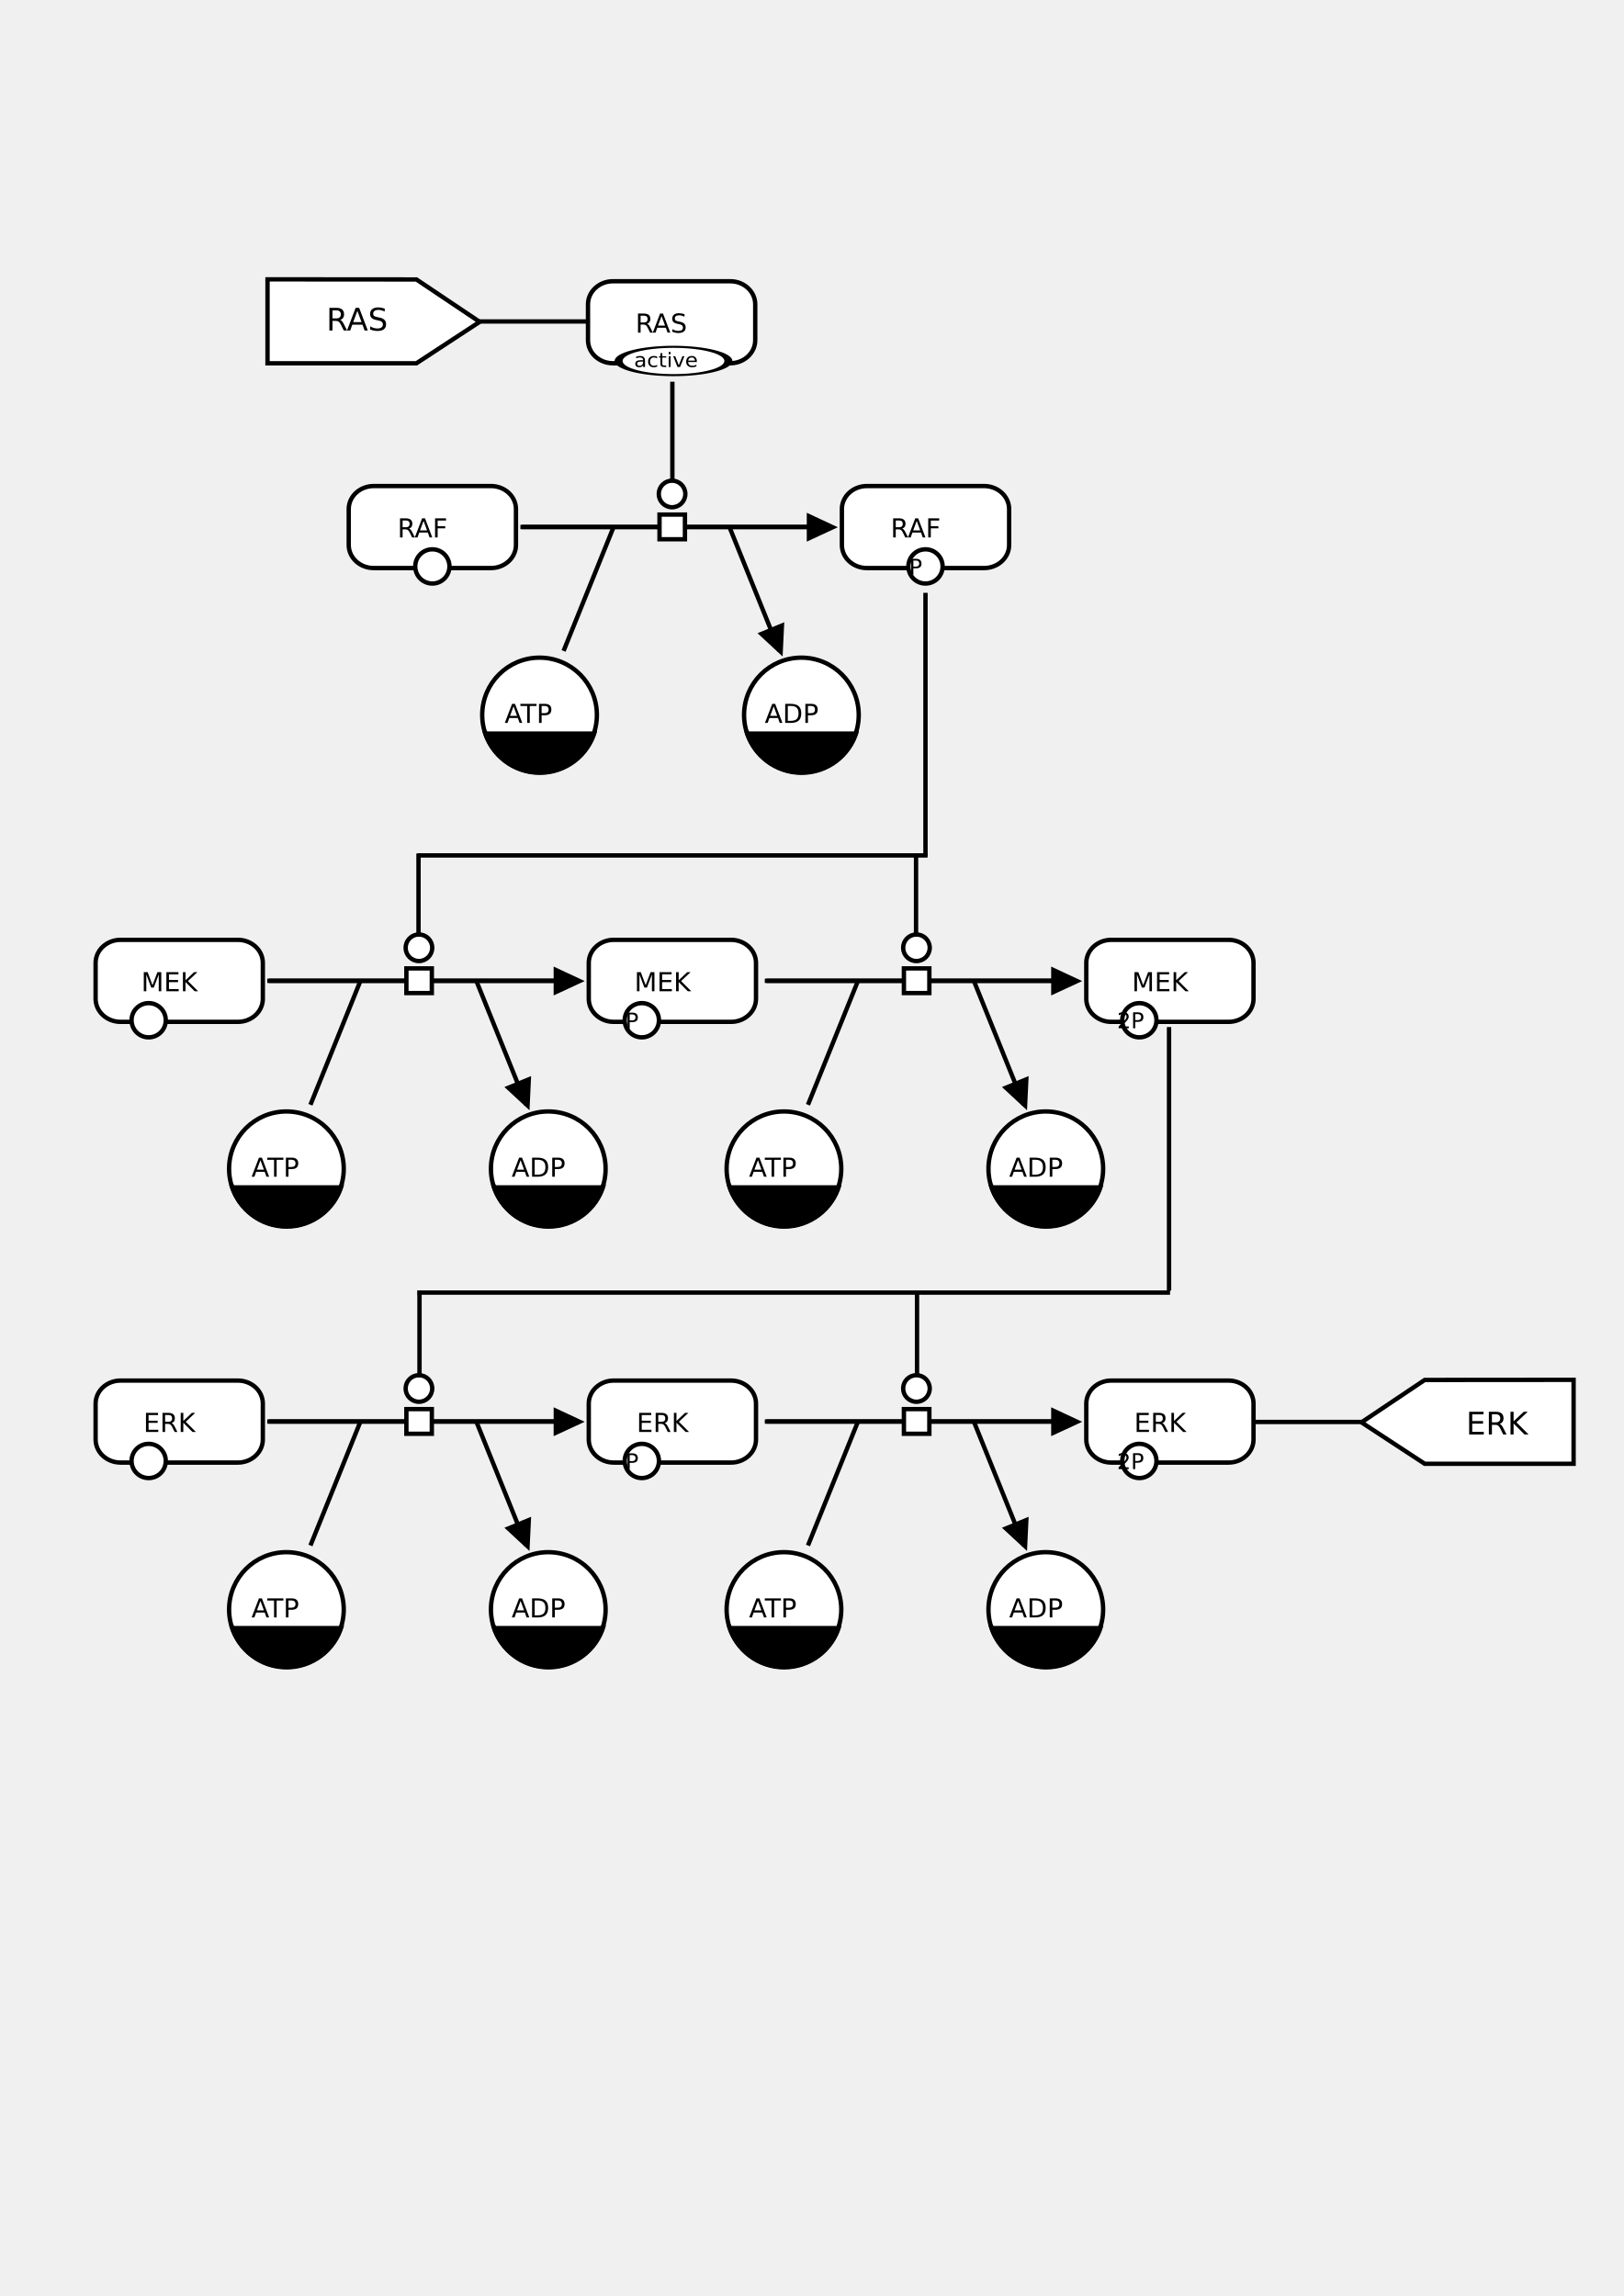
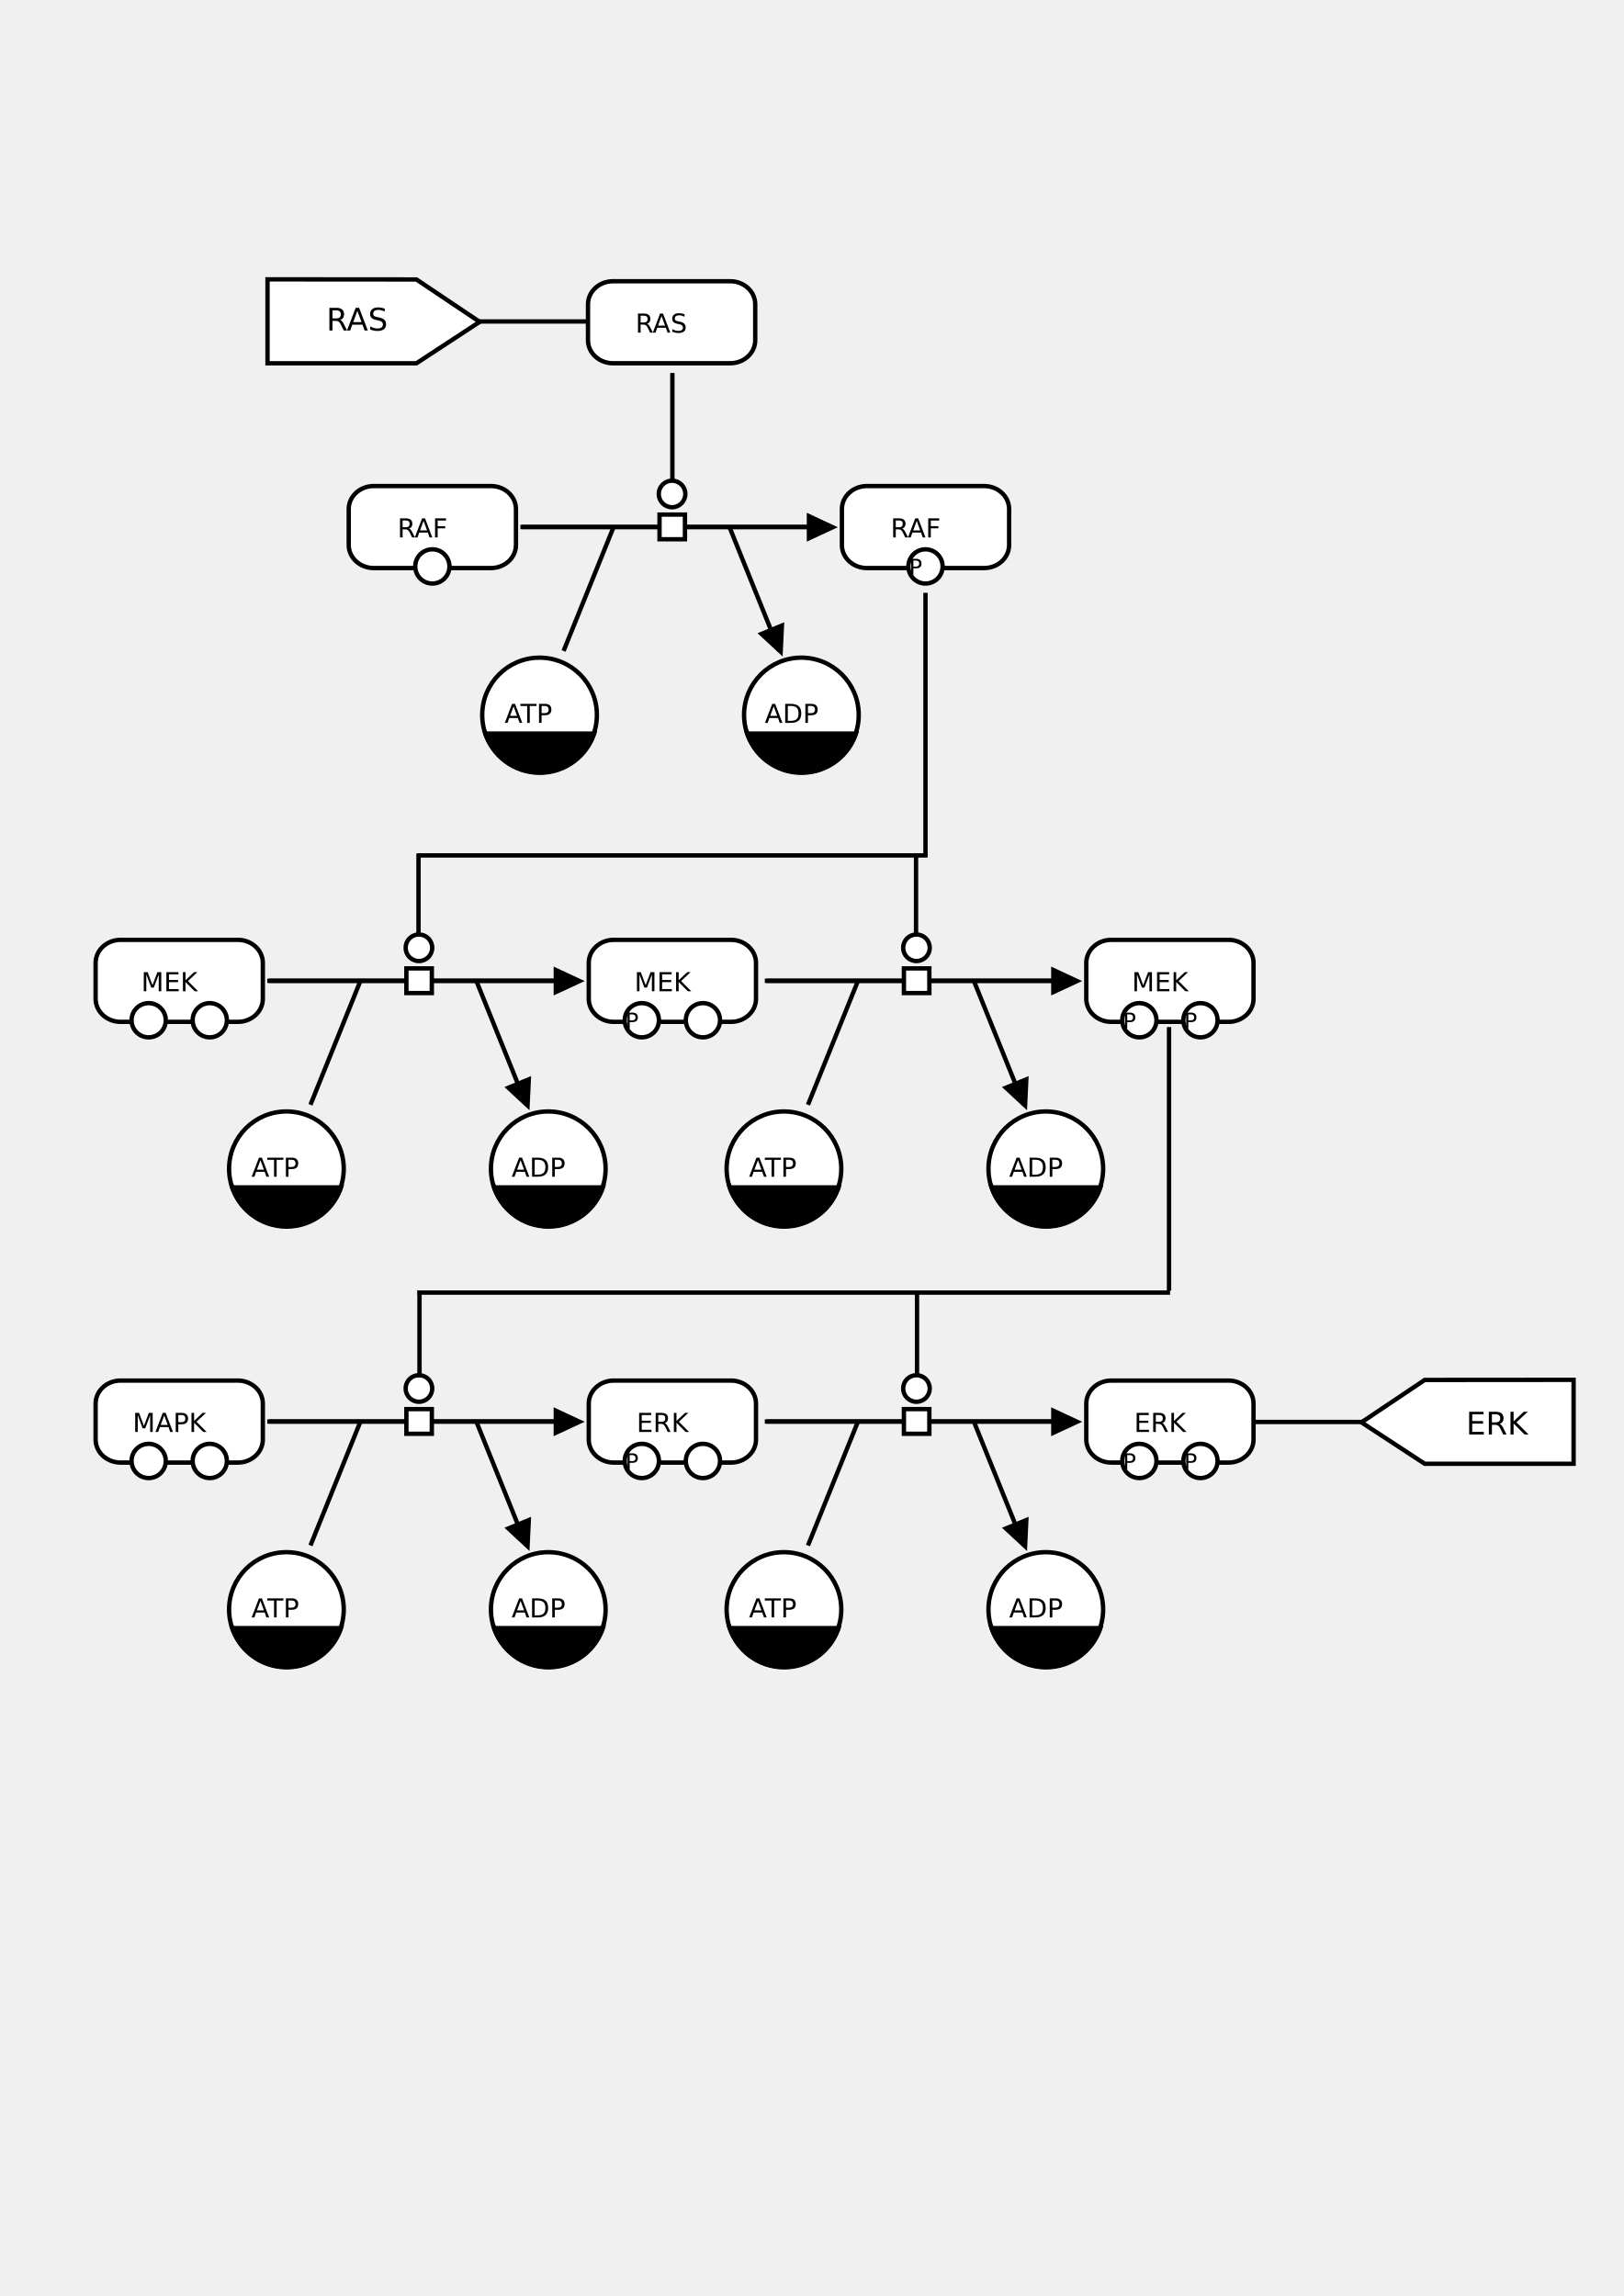
<svg xmlns="http://www.w3.org/2000/svg" width="744.094" height="1052.362" id="svg2" version="1.0">
  <defs id="defs4" />
  <g id="layer1">
    <path style="fill:none;fill-opacity:0.75;fill-rule:evenodd;stroke:#000000;stroke-width:2;stroke-linecap:butt;stroke-linejoin:miter;stroke-miterlimit:4;stroke-dasharray:none;stroke-dashoffset:0;stroke-opacity:1" d="M 239.217,241.548 L 371.715,241.548" id="path5904" />
    <path transform="matrix(0.44844,0,0,0.44844,110.4537,207.8371)" d="M 363.655 267.302 A 58.589 58.589 0 1 1  246.477,267.302 A 58.589 58.589 0 1 1  363.655 267.302 z" id="path5906" style="fill:#ffffff;fill-opacity:1;fill-rule:nonzero;stroke:#000000;stroke-width:4.46;stroke-linecap:round;stroke-miterlimit:4;stroke-dasharray:none;stroke-dashoffset:0;stroke-opacity:1" />
    <path style="fill:#ffffff;fill-opacity:1;fill-rule:nonzero;stroke:#000000;stroke-width:4.46;stroke-linecap:round;stroke-miterlimit:4;stroke-dasharray:none;stroke-dashoffset:0;stroke-opacity:1" id="path5908" d="M 363.655 267.302 A 58.589 58.589 0 1 1  246.477,267.302 A 58.589 58.589 0 1 1  363.655 267.302 z" transform="matrix(0.44844,0,0,0.44844,230.4537,207.8371)" />
    <text id="text5914" y="331.352" x="367.07" style="font-size:5.381px;font-style:normal;font-weight:normal;fill:#000000;fill-opacity:1;stroke:none;stroke-width:1px;stroke-linecap:butt;stroke-linejoin:miter;stroke-opacity:1;font-family:Bitstream Vera Sans" xml:space="preserve">
      <tspan id="tspan5916" style="font-size:12px;font-weight:normal;text-align:center;text-anchor:middle" y="331.352" x="367.07">ADP</tspan>
    </text>
    <path style="fill:none;fill-opacity:0.75;fill-rule:evenodd;stroke:#000000;stroke-width:2;stroke-linecap:butt;stroke-linejoin:miter;stroke-miterlimit:4;stroke-dasharray:none;stroke-dashoffset:0;stroke-opacity:1" d="M 281.2,241.519 L 258.268,298.368" id="path5918" />
    <path id="path5920" d="M 334.268,241.519 L 357.2,298.368" style="fill:none;fill-opacity:0.75;fill-rule:evenodd;stroke:#000000;stroke-width:2;stroke-linecap:butt;stroke-linejoin:miter;stroke-miterlimit:4;stroke-dasharray:none;stroke-dashoffset:0;stroke-opacity:1" />
    <rect rx="11.458" ry="10.564" y="222.773" x="159.813" height="37.593" width="76.637" id="rect5806" style="fill:#ffffff;fill-opacity:1;fill-rule:nonzero;stroke:#000000;stroke-width:2;stroke-miterlimit:4;stroke-dasharray:none;stroke-opacity:1" />
    <path id="path5808" d="M 238.481,241.548 L 370.98,241.548" style="fill:none;fill-opacity:0.75;fill-rule:evenodd;stroke:#000000;stroke-width:2;stroke-linecap:butt;stroke-linejoin:miter;stroke-miterlimit:4;stroke-dasharray:none;stroke-dashoffset:0;stroke-opacity:1" />
    <path style="fill:#000000;fill-opacity:1;fill-rule:evenodd;stroke:#000000;stroke-width:2;stroke-linecap:butt;stroke-linejoin:miter;stroke-miterlimit:4;stroke-dasharray:none;stroke-opacity:1" d="M 381.573,241.665 L 370.717,246.694 L 370.717,236.596 L 381.573,241.665 z " id="path5810" />
    <rect style="fill:#ffffff;fill-opacity:1;fill-rule:nonzero;stroke:#000000;stroke-width:2;stroke-linecap:round;stroke-miterlimit:4;stroke-dasharray:none;stroke-dashoffset:0;stroke-opacity:1" id="rect5812" width="11.659" height="11.306" x="302.235" y="235.861" rx="0" ry="12.606" />
-     <path style="fill:none;fill-opacity:0.75;fill-rule:evenodd;stroke:#000000;stroke-width:2;stroke-linecap:butt;stroke-linejoin:miter;stroke-miterlimit:4;stroke-dasharray:none;stroke-dashoffset:0;stroke-opacity:1" d="M 308.124,174.955 L 308.124,225.218" id="path5814" />
+     <path style="fill:none;fill-opacity:0.75;fill-rule:evenodd;stroke:#000000;stroke-width:2;stroke-linecap:butt;stroke-linejoin:miter;stroke-miterlimit:4;stroke-dasharray:none;stroke-dashoffset:0;stroke-opacity:1" d="M 308.124,170.955 L 308.124,221.218" id="path5814" />
    <path style="fill:#ffffff;fill-opacity:1;fill-rule:evenodd;stroke:#000000;stroke-width:2.18;stroke-miterlimit:4;stroke-dasharray:none;stroke-opacity:1" id="path5822" d="M 224.817 214.146 A 6.64 6.64 0 1 1  211.537,214.146 A 6.64 6.64 0 1 1  224.817 214.146 z" transform="matrix(0.9172273,0,0,0.9172273,107.8634,29.9852)" />
    <text xml:space="preserve" style="font-size:5.381px;font-style:normal;font-weight:normal;fill:#000000;fill-opacity:1;stroke:none;stroke-width:1px;stroke-linecap:butt;stroke-linejoin:miter;stroke-opacity:1;font-family:Bitstream Vera Sans" x="197.897" y="246.339" id="text5824">
      <tspan x="197.897" y="246.339" style="font-size:12px;font-weight:normal;text-align:center;text-anchor:middle" id="tspan5838">RAF</tspan>
    </text>
    <path style="fill:#000000;fill-opacity:1;fill-rule:evenodd;stroke:#000000;stroke-width:2;stroke-linecap:butt;stroke-linejoin:miter;stroke-miterlimit:4;stroke-dasharray:none;stroke-opacity:1" d="M 357.754,298.695 L 348.981,290.56 L 358.323,286.727 L 357.754,298.695 z " id="path6038" />
    <path style="fill:#000000;fill-opacity:1;fill-rule:nonzero;stroke:#000000;stroke-width:2;stroke-linecap:round;stroke-miterlimit:4;stroke-dasharray:none;stroke-dashoffset:0;stroke-opacity:1" d="M 272.6,335.245 C 269.43,346.194 259.325,354.206 247.359,354.206 C 235.393,354.206 225.287,346.194 222.118,335.245" id="path6233" />
    <path id="path6235" d="M 392.6,335.245 C 389.43,346.194 379.325,354.206 367.359,354.206 C 355.393,354.206 345.287,346.194 342.118,335.245" style="fill:#000000;fill-opacity:1;fill-rule:nonzero;stroke:#000000;stroke-width:2;stroke-linecap:round;stroke-miterlimit:4;stroke-dasharray:none;stroke-dashoffset:0;stroke-opacity:1" />
    <rect rx="11.458" ry="10.564" y="128.904" x="269.461" height="37.593" width="76.637" id="rect2669" style="fill:#ffffff;fill-opacity:1;fill-rule:nonzero;stroke:#000000;stroke-width:2;stroke-miterlimit:4;stroke-dasharray:none;stroke-opacity:1" />
    <text xml:space="preserve" style="font-size:5.381px;font-style:normal;font-weight:normal;fill:#000000;fill-opacity:1;stroke:none;stroke-width:1px;stroke-linecap:butt;stroke-linejoin:miter;stroke-opacity:1;font-family:Bitstream Vera Sans" x="307.322" y="152.47" id="text2671">
      <tspan x="307.322" y="152.47" style="font-size:12px;font-weight:normal;text-align:center;text-anchor:middle" id="tspan2673">RAS</tspan>
    </text>
    <text xml:space="preserve" style="font-size:5.381px;font-style:normal;font-weight:normal;fill:#000000;fill-opacity:1;stroke:none;stroke-width:1px;stroke-linecap:butt;stroke-linejoin:miter;stroke-opacity:1;font-family:Bitstream Vera Sans" x="246.432" y="331.352" id="text2675">
      <tspan x="246.432" y="331.352" style="font-size:12px;font-weight:normal;text-align:center;text-anchor:middle" id="tspan2677">ATP</tspan>
    </text>
    <path style="fill:#ffffff;fill-opacity:1;fill-rule:nonzero;stroke:#000000;stroke-width:14.944;stroke-linecap:round;stroke-miterlimit:4;stroke-dasharray:none;stroke-dashoffset:0;stroke-opacity:1" id="path2679" d="M 363.655 267.302 A 58.589 58.589 0 1 1  246.477,267.302 A 58.589 58.589 0 1 1  363.655 267.302 z" transform="matrix(0.1338357,0,0,0.1338357,157.3027,223.845)" />
    <rect style="fill:#ffffff;fill-opacity:1;fill-rule:nonzero;stroke:#000000;stroke-width:2;stroke-miterlimit:4;stroke-dasharray:none;stroke-opacity:1" id="rect3650" width="76.637" height="37.593" x="385.813" y="222.773" ry="10.564" rx="11.458" />
    <text id="text3652" y="246.339" x="423.897" style="font-size:5.381px;font-style:normal;font-weight:normal;fill:#000000;fill-opacity:1;stroke:none;stroke-width:1px;stroke-linecap:butt;stroke-linejoin:miter;stroke-opacity:1;font-family:Bitstream Vera Sans" xml:space="preserve">
      <tspan id="tspan3654" style="font-size:12px;font-weight:normal;text-align:center;text-anchor:middle" y="246.339" x="423.897">RAF</tspan>
    </text>
    <path transform="matrix(0.1338357,0,0,0.1338357,383.3027,223.845)" d="M 363.655 267.302 A 58.589 58.589 0 1 1  246.477,267.302 A 58.589 58.589 0 1 1  363.655 267.302 z" id="path3656" style="fill:#ffffff;fill-opacity:1;fill-rule:nonzero;stroke:#000000;stroke-width:14.944;stroke-linecap:round;stroke-miterlimit:4;stroke-dasharray:none;stroke-dashoffset:0;stroke-opacity:1" />
    <text xml:space="preserve" style="font-size:5.381px;font-style:normal;font-weight:normal;fill:#000000;fill-opacity:1;stroke:none;stroke-width:1px;stroke-linecap:butt;stroke-linejoin:miter;stroke-opacity:1;font-family:Bitstream Vera Sans" x="423.897" y="263.428" id="text3658">
      <tspan x="423.897" y="263.428" style="font-size:10px;font-weight:normal;text-align:center;text-anchor:middle" id="tspan3660">P</tspan>
    </text>
    <path id="path3662" d="M 123.217,449.548 L 255.715,449.548" style="fill:none;fill-opacity:0.75;fill-rule:evenodd;stroke:#000000;stroke-width:2;stroke-linecap:butt;stroke-linejoin:miter;stroke-miterlimit:4;stroke-dasharray:none;stroke-dashoffset:0;stroke-opacity:1" />
    <path style="fill:#ffffff;fill-opacity:1;fill-rule:nonzero;stroke:#000000;stroke-width:4.46;stroke-linecap:round;stroke-miterlimit:4;stroke-dasharray:none;stroke-dashoffset:0;stroke-opacity:1" id="path3664" d="M 363.655 267.302 A 58.589 58.589 0 1 1  246.477,267.302 A 58.589 58.589 0 1 1  363.655 267.302 z" transform="matrix(0.44844,0,0,0.44844,-5.54633,415.8371)" />
    <path transform="matrix(0.44844,0,0,0.44844,114.4537,415.8371)" d="M 363.655 267.302 A 58.589 58.589 0 1 1  246.477,267.302 A 58.589 58.589 0 1 1  363.655 267.302 z" id="path3666" style="fill:#ffffff;fill-opacity:1;fill-rule:nonzero;stroke:#000000;stroke-width:4.46;stroke-linecap:round;stroke-miterlimit:4;stroke-dasharray:none;stroke-dashoffset:0;stroke-opacity:1" />
    <text xml:space="preserve" style="font-size:5.381px;font-style:normal;font-weight:normal;fill:#000000;fill-opacity:1;stroke:none;stroke-width:1px;stroke-linecap:butt;stroke-linejoin:miter;stroke-opacity:1;font-family:Bitstream Vera Sans" x="251.07" y="539.352" id="text3668">
      <tspan x="251.07" y="539.352" style="font-size:12px;font-weight:normal;text-align:center;text-anchor:middle" id="tspan3670">ADP</tspan>
    </text>
    <path id="path3672" d="M 165.2,449.519 L 142.268,506.368" style="fill:none;fill-opacity:0.75;fill-rule:evenodd;stroke:#000000;stroke-width:2;stroke-linecap:butt;stroke-linejoin:miter;stroke-miterlimit:4;stroke-dasharray:none;stroke-dashoffset:0;stroke-opacity:1" />
    <path style="fill:none;fill-opacity:0.75;fill-rule:evenodd;stroke:#000000;stroke-width:2;stroke-linecap:butt;stroke-linejoin:miter;stroke-miterlimit:4;stroke-dasharray:none;stroke-dashoffset:0;stroke-opacity:1" d="M 218.268,449.519 L 241.2,506.368" id="path3674" />
    <rect style="fill:#ffffff;fill-opacity:1;fill-rule:nonzero;stroke:#000000;stroke-width:2;stroke-miterlimit:4;stroke-dasharray:none;stroke-opacity:1" id="rect3676" width="76.637" height="37.593" x="43.813" y="430.773" ry="10.564" rx="11.458" />
    <path style="fill:none;fill-opacity:0.75;fill-rule:evenodd;stroke:#000000;stroke-width:2;stroke-linecap:butt;stroke-linejoin:miter;stroke-miterlimit:4;stroke-dasharray:none;stroke-dashoffset:0;stroke-opacity:1" d="M 122.481,449.548 L 254.98,449.548" id="path3678" />
    <path id="path3680" d="M 265.573,449.665 L 254.717,454.694 L 254.717,444.596 L 265.573,449.665 z " style="fill:#000000;fill-opacity:1;fill-rule:evenodd;stroke:#000000;stroke-width:2;stroke-linecap:butt;stroke-linejoin:miter;stroke-miterlimit:4;stroke-dasharray:none;stroke-opacity:1" />
    <rect ry="12.606" rx="0" y="443.861" x="186.235" height="11.306" width="11.659" id="rect3682" style="fill:#ffffff;fill-opacity:1;fill-rule:nonzero;stroke:#000000;stroke-width:2;stroke-linecap:round;stroke-miterlimit:4;stroke-dasharray:none;stroke-dashoffset:0;stroke-opacity:1" />
    <path transform="matrix(0.9172273,0,0,0.9172273,-8.13663,237.9852)" d="M 224.817 214.146 A 6.64 6.64 0 1 1  211.537,214.146 A 6.64 6.64 0 1 1  224.817 214.146 z" id="path3684" style="fill:#ffffff;fill-opacity:1;fill-rule:evenodd;stroke:#000000;stroke-width:2.18;stroke-miterlimit:4;stroke-dasharray:none;stroke-opacity:1" />
    <text id="text3686" y="454.339" x="81.897" style="font-size:5.381px;font-style:normal;font-weight:normal;fill:#000000;fill-opacity:1;stroke:none;stroke-width:1px;stroke-linecap:butt;stroke-linejoin:miter;stroke-opacity:1;font-family:Bitstream Vera Sans" xml:space="preserve">
      <tspan id="tspan3688" style="font-size:12px;font-weight:normal;text-align:center;text-anchor:middle" y="454.339" x="81.897">MEK</tspan>
    </text>
    <path id="path3692" d="M 156.6,543.245 C 153.43,554.194 143.325,562.206 131.359,562.206 C 119.393,562.206 109.287,554.194 106.118,543.245" style="fill:#000000;fill-opacity:1;fill-rule:nonzero;stroke:#000000;stroke-width:2;stroke-linecap:round;stroke-miterlimit:4;stroke-dasharray:none;stroke-dashoffset:0;stroke-opacity:1" />
    <path style="fill:#000000;fill-opacity:1;fill-rule:nonzero;stroke:#000000;stroke-width:2;stroke-linecap:round;stroke-miterlimit:4;stroke-dasharray:none;stroke-dashoffset:0;stroke-opacity:1" d="M 276.6,543.245 C 273.43,554.194 263.325,562.206 251.359,562.206 C 239.393,562.206 229.287,554.194 226.118,543.245" id="path3694" />
    <text id="text3696" y="539.352" x="130.432" style="font-size:5.381px;font-style:normal;font-weight:normal;fill:#000000;fill-opacity:1;stroke:none;stroke-width:1px;stroke-linecap:butt;stroke-linejoin:miter;stroke-opacity:1;font-family:Bitstream Vera Sans" xml:space="preserve">
      <tspan id="tspan3698" style="font-size:12px;font-weight:normal;text-align:center;text-anchor:middle" y="539.352" x="130.432">ATP</tspan>
    </text>
    <path transform="matrix(0.1338357,0,0,0.1338357,27.30273,431.845)" d="M 363.655 267.302 A 58.589 58.589 0 1 1  246.477,267.302 A 58.589 58.589 0 1 1  363.655 267.302 z" id="path3700" style="fill:#ffffff;fill-opacity:1;fill-rule:nonzero;stroke:#000000;stroke-width:14.944;stroke-linecap:round;stroke-miterlimit:4;stroke-dasharray:none;stroke-dashoffset:0;stroke-opacity:1" />
    <rect rx="11.458" ry="10.564" y="430.773" x="269.813" height="37.593" width="76.637" id="rect3702" style="fill:#ffffff;fill-opacity:1;fill-rule:nonzero;stroke:#000000;stroke-width:2;stroke-miterlimit:4;stroke-dasharray:none;stroke-opacity:1" />
    <text xml:space="preserve" style="font-size:5.381px;font-style:normal;font-weight:normal;fill:#000000;fill-opacity:1;stroke:none;stroke-width:1px;stroke-linecap:butt;stroke-linejoin:miter;stroke-opacity:1;font-family:Bitstream Vera Sans" x="307.897" y="454.339" id="text3704">
      <tspan x="307.897" y="454.339" style="font-size:12px;font-weight:normal;text-align:center;text-anchor:middle" id="tspan3706">MEK</tspan>
    </text>
    <path style="fill:#ffffff;fill-opacity:1;fill-rule:nonzero;stroke:#000000;stroke-width:14.944;stroke-linecap:round;stroke-miterlimit:4;stroke-dasharray:none;stroke-dashoffset:0;stroke-opacity:1" id="path3708" d="M 363.655 267.302 A 58.589 58.589 0 1 1  246.477,267.302 A 58.589 58.589 0 1 1  363.655 267.302 z" transform="matrix(0.1338357,0,0,0.1338357,253.3027,431.845)" />
    <text id="text3710" y="471.428" x="293.897" style="font-size:5.381px;font-style:normal;font-weight:normal;fill:#000000;fill-opacity:1;stroke:none;stroke-width:1px;stroke-linecap:butt;stroke-linejoin:miter;stroke-opacity:1;font-family:Bitstream Vera Sans" xml:space="preserve">
      <tspan id="tspan3712" style="font-size:10px;font-weight:normal;text-align:center;text-anchor:middle" y="471.428" x="293.897">P</tspan>
    </text>
    <path style="fill:none;fill-opacity:0.75;fill-rule:evenodd;stroke:#000000;stroke-width:2;stroke-linecap:butt;stroke-linejoin:miter;stroke-miterlimit:4;stroke-dasharray:none;stroke-dashoffset:0;stroke-opacity:1" d="M 351.217,449.548 L 483.715,449.548" id="path3714" />
    <path transform="matrix(0.44844,0,0,0.44844,222.4537,415.8371)" d="M 363.655 267.302 A 58.589 58.589 0 1 1  246.477,267.302 A 58.589 58.589 0 1 1  363.655 267.302 z" id="path3716" style="fill:#ffffff;fill-opacity:1;fill-rule:nonzero;stroke:#000000;stroke-width:4.46;stroke-linecap:round;stroke-miterlimit:4;stroke-dasharray:none;stroke-dashoffset:0;stroke-opacity:1" />
    <path style="fill:#ffffff;fill-opacity:1;fill-rule:nonzero;stroke:#000000;stroke-width:4.46;stroke-linecap:round;stroke-miterlimit:4;stroke-dasharray:none;stroke-dashoffset:0;stroke-opacity:1" id="path3718" d="M 363.655 267.302 A 58.589 58.589 0 1 1  246.477,267.302 A 58.589 58.589 0 1 1  363.655 267.302 z" transform="matrix(0.44844,0,0,0.44844,342.4537,415.8371)" />
    <text id="text3720" y="539.352" x="479.07" style="font-size:5.381px;font-style:normal;font-weight:normal;fill:#000000;fill-opacity:1;stroke:none;stroke-width:1px;stroke-linecap:butt;stroke-linejoin:miter;stroke-opacity:1;font-family:Bitstream Vera Sans" xml:space="preserve">
      <tspan id="tspan3722" style="font-size:12px;font-weight:normal;text-align:center;text-anchor:middle" y="539.352" x="479.07">ADP</tspan>
    </text>
    <path style="fill:none;fill-opacity:0.75;fill-rule:evenodd;stroke:#000000;stroke-width:2;stroke-linecap:butt;stroke-linejoin:miter;stroke-miterlimit:4;stroke-dasharray:none;stroke-dashoffset:0;stroke-opacity:1" d="M 393.2,449.519 L 370.268,506.368" id="path3724" />
    <path id="path3726" d="M 446.268,449.519 L 469.2,506.368" style="fill:none;fill-opacity:0.75;fill-rule:evenodd;stroke:#000000;stroke-width:2;stroke-linecap:butt;stroke-linejoin:miter;stroke-miterlimit:4;stroke-dasharray:none;stroke-dashoffset:0;stroke-opacity:1" />
    <path id="path3728" d="M 350.481,449.548 L 482.98,449.548" style="fill:none;fill-opacity:0.75;fill-rule:evenodd;stroke:#000000;stroke-width:2;stroke-linecap:butt;stroke-linejoin:miter;stroke-miterlimit:4;stroke-dasharray:none;stroke-dashoffset:0;stroke-opacity:1" />
    <path style="fill:#000000;fill-opacity:1;fill-rule:evenodd;stroke:#000000;stroke-width:2;stroke-linecap:butt;stroke-linejoin:miter;stroke-miterlimit:4;stroke-dasharray:none;stroke-opacity:1" d="M 493.573,449.665 L 482.717,454.694 L 482.717,444.596 L 493.573,449.665 z " id="path3730" />
    <rect style="fill:#ffffff;fill-opacity:1;fill-rule:nonzero;stroke:#000000;stroke-width:2;stroke-linecap:round;stroke-miterlimit:4;stroke-dasharray:none;stroke-dashoffset:0;stroke-opacity:1" id="rect3732" width="11.659" height="11.306" x="414.235" y="443.861" rx="0" ry="12.606" />
    <path style="fill:#ffffff;fill-opacity:1;fill-rule:evenodd;stroke:#000000;stroke-width:2.18;stroke-miterlimit:4;stroke-dasharray:none;stroke-opacity:1" id="path3734" d="M 224.817 214.146 A 6.64 6.64 0 1 1  211.537,214.146 A 6.64 6.64 0 1 1  224.817 214.146 z" transform="matrix(0.9172273,0,0,0.9172273,219.8634,237.9852)" />
    <path style="fill:#000000;fill-opacity:1;fill-rule:nonzero;stroke:#000000;stroke-width:2;stroke-linecap:round;stroke-miterlimit:4;stroke-dasharray:none;stroke-dashoffset:0;stroke-opacity:1" d="M 384.6,543.245 C 381.43,554.194 371.325,562.206 359.359,562.206 C 347.393,562.206 337.287,554.194 334.118,543.245" id="path3738" />
    <path id="path3740" d="M 504.6,543.245 C 501.43,554.194 491.325,562.206 479.359,562.206 C 467.393,562.206 457.287,554.194 454.118,543.245" style="fill:#000000;fill-opacity:1;fill-rule:nonzero;stroke:#000000;stroke-width:2;stroke-linecap:round;stroke-miterlimit:4;stroke-dasharray:none;stroke-dashoffset:0;stroke-opacity:1" />
    <text xml:space="preserve" style="font-size:5.381px;font-style:normal;font-weight:normal;fill:#000000;fill-opacity:1;stroke:none;stroke-width:1px;stroke-linecap:butt;stroke-linejoin:miter;stroke-opacity:1;font-family:Bitstream Vera Sans" x="358.432" y="539.352" id="text3742">
      <tspan x="358.432" y="539.352" style="font-size:12px;font-weight:normal;text-align:center;text-anchor:middle" id="tspan3744">ATP</tspan>
    </text>
    <rect style="fill:#ffffff;fill-opacity:1;fill-rule:nonzero;stroke:#000000;stroke-width:2;stroke-miterlimit:4;stroke-dasharray:none;stroke-opacity:1" id="rect3746" width="76.637" height="37.593" x="497.813" y="430.773" ry="10.564" rx="11.458" />
    <text id="text3748" y="454.339" x="535.897" style="font-size:5.381px;font-style:normal;font-weight:normal;fill:#000000;fill-opacity:1;stroke:none;stroke-width:1px;stroke-linecap:butt;stroke-linejoin:miter;stroke-opacity:1;font-family:Bitstream Vera Sans" xml:space="preserve">
      <tspan id="tspan3750" style="font-size:12px;font-weight:normal;text-align:center;text-anchor:middle" y="454.339" x="535.897">MEK</tspan>
    </text>
    <path transform="matrix(0.1338357,0,0,0.1338357,481.3027,431.845)" d="M 363.655 267.302 A 58.589 58.589 0 1 1  246.477,267.302 A 58.589 58.589 0 1 1  363.655 267.302 z" id="path3752" style="fill:#ffffff;fill-opacity:1;fill-rule:nonzero;stroke:#000000;stroke-width:14.944;stroke-linecap:round;stroke-miterlimit:4;stroke-dasharray:none;stroke-dashoffset:0;stroke-opacity:1" />
-     <text xml:space="preserve" style="font-size:5.381px;font-style:normal;font-weight:normal;fill:#000000;fill-opacity:1;stroke:none;stroke-width:1px;stroke-linecap:butt;stroke-linejoin:miter;stroke-opacity:1;font-family:Bitstream Vera Sans" x="522.397" y="471.303" id="text3754">
-       <tspan x="522.397" y="471.303" style="font-size:10px;font-weight:normal;text-align:center;text-anchor:middle" id="tspan3756">2P</tspan>
+     <text xml:space="preserve" style="font-size:5.381px;font-style:normal;font-weight:normal;fill:#000000;fill-opacity:1;stroke:none;stroke-width:1px;stroke-linecap:butt;stroke-linejoin:miter;stroke-opacity:1;font-family:Bitstream Vera Sans" x="521.897" y="471.428" id="text3754">
+       <tspan x="521.897" y="471.428" style="font-size:10px;font-weight:normal;text-align:center;text-anchor:middle" id="tspan3756">P</tspan>
    </text>
    <path style="fill:#000000;fill-opacity:1;fill-rule:evenodd;stroke:#000000;stroke-width:2;stroke-linecap:butt;stroke-linejoin:miter;stroke-miterlimit:4;stroke-dasharray:none;stroke-opacity:1" d="M 241.754,506.695 L 232.981,498.56 L 242.323,494.727 L 241.754,506.695 z " id="path3758" />
+     <path style="fill:#ffffff;fill-opacity:1;fill-rule:nonzero;stroke:#000000;stroke-width:14.944;stroke-linecap:round;stroke-miterlimit:4;stroke-dasharray:none;stroke-dashoffset:0;stroke-opacity:1" id="path3760" d="M 363.655 267.302 A 58.589 58.589 0 1 1  246.477,267.302 A 58.589 58.589 0 1 1  363.655 267.302 z" transform="matrix(0.1338357,0,0,0.1338357,55.30273,431.845)" />
+     <path transform="matrix(0.1338357,0,0,0.1338357,281.3027,431.845)" d="M 363.655 267.302 A 58.589 58.589 0 1 1  246.477,267.302 A 58.589 58.589 0 1 1  363.655 267.302 z" id="path3762" style="fill:#ffffff;fill-opacity:1;fill-rule:nonzero;stroke:#000000;stroke-width:14.944;stroke-linecap:round;stroke-miterlimit:4;stroke-dasharray:none;stroke-dashoffset:0;stroke-opacity:1" />
    <path id="path3768" d="M 469.754,506.695 L 460.981,498.56 L 470.323,494.727 L 469.754,506.695 z " style="fill:#000000;fill-opacity:1;fill-rule:evenodd;stroke:#000000;stroke-width:2;stroke-linecap:butt;stroke-linejoin:miter;stroke-miterlimit:4;stroke-dasharray:none;stroke-opacity:1" />
+     <path style="fill:#ffffff;fill-opacity:1;fill-rule:nonzero;stroke:#000000;stroke-width:14.944;stroke-linecap:round;stroke-miterlimit:4;stroke-dasharray:none;stroke-dashoffset:0;stroke-opacity:1" id="path3770" d="M 363.655 267.302 A 58.589 58.589 0 1 1  246.477,267.302 A 58.589 58.589 0 1 1  363.655 267.302 z" transform="matrix(0.1338357,0,0,0.1338357,509.3027,431.845)" />
+     <text id="text3772" y="471.428" x="549.897" style="font-size:5.381px;font-style:normal;font-weight:normal;fill:#000000;fill-opacity:1;stroke:none;stroke-width:1px;stroke-linecap:butt;stroke-linejoin:miter;stroke-opacity:1;font-family:Bitstream Vera Sans" xml:space="preserve">
+       <tspan id="tspan3774" style="font-size:10px;font-weight:normal;text-align:center;text-anchor:middle" y="471.428" x="549.897">P</tspan>
+     </text>
    <path style="fill:none;fill-opacity:0.75;fill-rule:evenodd;stroke:#000000;stroke-width:2;stroke-linecap:butt;stroke-linejoin:miter;stroke-miterlimit:4;stroke-dasharray:none;stroke-dashoffset:0;stroke-opacity:1" d="M 123.217,651.548 L 255.715,651.548" id="path3776" />
    <path transform="matrix(0.44844,0,0,0.44844,-5.54633,617.8371)" d="M 363.655 267.302 A 58.589 58.589 0 1 1  246.477,267.302 A 58.589 58.589 0 1 1  363.655 267.302 z" id="path3778" style="fill:#ffffff;fill-opacity:1;fill-rule:nonzero;stroke:#000000;stroke-width:4.46;stroke-linecap:round;stroke-miterlimit:4;stroke-dasharray:none;stroke-dashoffset:0;stroke-opacity:1" />
    <path style="fill:#ffffff;fill-opacity:1;fill-rule:nonzero;stroke:#000000;stroke-width:4.46;stroke-linecap:round;stroke-miterlimit:4;stroke-dasharray:none;stroke-dashoffset:0;stroke-opacity:1" id="path3780" d="M 363.655 267.302 A 58.589 58.589 0 1 1  246.477,267.302 A 58.589 58.589 0 1 1  363.655 267.302 z" transform="matrix(0.44844,0,0,0.44844,114.4537,617.8371)" />
    <text id="text3782" y="741.352" x="251.07" style="font-size:5.381px;font-style:normal;font-weight:normal;fill:#000000;fill-opacity:1;stroke:none;stroke-width:1px;stroke-linecap:butt;stroke-linejoin:miter;stroke-opacity:1;font-family:Bitstream Vera Sans" xml:space="preserve">
      <tspan id="tspan3784" style="font-size:12px;font-weight:normal;text-align:center;text-anchor:middle" y="741.352" x="251.07">ADP</tspan>
    </text>
    <path style="fill:none;fill-opacity:0.75;fill-rule:evenodd;stroke:#000000;stroke-width:2;stroke-linecap:butt;stroke-linejoin:miter;stroke-miterlimit:4;stroke-dasharray:none;stroke-dashoffset:0;stroke-opacity:1" d="M 165.2,651.519 L 142.268,708.368" id="path3786" />
    <path id="path3788" d="M 218.268,651.519 L 241.2,708.368" style="fill:none;fill-opacity:0.75;fill-rule:evenodd;stroke:#000000;stroke-width:2;stroke-linecap:butt;stroke-linejoin:miter;stroke-miterlimit:4;stroke-dasharray:none;stroke-dashoffset:0;stroke-opacity:1" />
    <rect rx="11.458" ry="10.564" y="632.773" x="43.813" height="37.593" width="76.637" id="rect3790" style="fill:#ffffff;fill-opacity:1;fill-rule:nonzero;stroke:#000000;stroke-width:2;stroke-miterlimit:4;stroke-dasharray:none;stroke-opacity:1" />
    <path id="path3792" d="M 122.481,651.548 L 254.98,651.548" style="fill:none;fill-opacity:0.75;fill-rule:evenodd;stroke:#000000;stroke-width:2;stroke-linecap:butt;stroke-linejoin:miter;stroke-miterlimit:4;stroke-dasharray:none;stroke-dashoffset:0;stroke-opacity:1" />
    <path style="fill:#000000;fill-opacity:1;fill-rule:evenodd;stroke:#000000;stroke-width:2;stroke-linecap:butt;stroke-linejoin:miter;stroke-miterlimit:4;stroke-dasharray:none;stroke-opacity:1" d="M 265.573,651.665 L 254.717,656.694 L 254.717,646.596 L 265.573,651.665 z " id="path3794" />
    <rect style="fill:#ffffff;fill-opacity:1;fill-rule:nonzero;stroke:#000000;stroke-width:2;stroke-linecap:round;stroke-miterlimit:4;stroke-dasharray:none;stroke-dashoffset:0;stroke-opacity:1" id="rect3796" width="11.659" height="11.306" x="186.235" y="645.861" rx="0" ry="12.606" />
    <path style="fill:#ffffff;fill-opacity:1;fill-rule:evenodd;stroke:#000000;stroke-width:2.18;stroke-miterlimit:4;stroke-dasharray:none;stroke-opacity:1" id="path3798" d="M 224.817 214.146 A 6.64 6.64 0 1 1  211.537,214.146 A 6.64 6.64 0 1 1  224.817 214.146 z" transform="matrix(0.9172273,0,0,0.9172273,-8.13663,439.9852)" />
    <text xml:space="preserve" style="font-size:5.381px;font-style:normal;font-weight:normal;fill:#000000;fill-opacity:1;stroke:none;stroke-width:1px;stroke-linecap:butt;stroke-linejoin:miter;stroke-opacity:1;font-family:Bitstream Vera Sans" x="81.897" y="656.339" id="text3800">
-       <tspan x="81.897" y="656.339" style="font-size:12px;font-weight:normal;text-align:center;text-anchor:middle" id="tspan3802">ERK</tspan>
+       <tspan x="81.897" y="656.339" style="font-size:12px;font-weight:normal;text-align:center;text-anchor:middle" id="tspan3802">MAPK</tspan>
    </text>
    <path style="fill:#000000;fill-opacity:1;fill-rule:nonzero;stroke:#000000;stroke-width:2;stroke-linecap:round;stroke-miterlimit:4;stroke-dasharray:none;stroke-dashoffset:0;stroke-opacity:1" d="M 156.6,745.245 C 153.43,756.194 143.325,764.206 131.359,764.206 C 119.393,764.206 109.287,756.194 106.118,745.245" id="path3804" />
    <path id="path3806" d="M 276.6,745.245 C 273.43,756.194 263.325,764.206 251.359,764.206 C 239.393,764.206 229.287,756.194 226.118,745.245" style="fill:#000000;fill-opacity:1;fill-rule:nonzero;stroke:#000000;stroke-width:2;stroke-linecap:round;stroke-miterlimit:4;stroke-dasharray:none;stroke-dashoffset:0;stroke-opacity:1" />
    <text xml:space="preserve" style="font-size:5.381px;font-style:normal;font-weight:normal;fill:#000000;fill-opacity:1;stroke:none;stroke-width:1px;stroke-linecap:butt;stroke-linejoin:miter;stroke-opacity:1;font-family:Bitstream Vera Sans" x="130.432" y="741.352" id="text3808">
      <tspan x="130.432" y="741.352" style="font-size:12px;font-weight:normal;text-align:center;text-anchor:middle" id="tspan3810">ATP</tspan>
    </text>
    <path style="fill:#ffffff;fill-opacity:1;fill-rule:nonzero;stroke:#000000;stroke-width:14.944;stroke-linecap:round;stroke-miterlimit:4;stroke-dasharray:none;stroke-dashoffset:0;stroke-opacity:1" id="path3812" d="M 363.655 267.302 A 58.589 58.589 0 1 1  246.477,267.302 A 58.589 58.589 0 1 1  363.655 267.302 z" transform="matrix(0.1338357,0,0,0.1338357,27.30273,633.845)" />
    <rect style="fill:#ffffff;fill-opacity:1;fill-rule:nonzero;stroke:#000000;stroke-width:2;stroke-miterlimit:4;stroke-dasharray:none;stroke-opacity:1" id="rect3814" width="76.637" height="37.593" x="269.813" y="632.773" ry="10.564" rx="11.458" />
    <text id="text3816" y="656.339" x="307.897" style="font-size:5.381px;font-style:normal;font-weight:normal;fill:#000000;fill-opacity:1;stroke:none;stroke-width:1px;stroke-linecap:butt;stroke-linejoin:miter;stroke-opacity:1;font-family:Bitstream Vera Sans" xml:space="preserve">
      <tspan id="tspan3818" style="font-size:12px;font-weight:normal;text-align:center;text-anchor:middle" y="656.339" x="307.897">ERK</tspan>
    </text>
    <path transform="matrix(0.1338357,0,0,0.1338357,253.3027,633.845)" d="M 363.655 267.302 A 58.589 58.589 0 1 1  246.477,267.302 A 58.589 58.589 0 1 1  363.655 267.302 z" id="path3820" style="fill:#ffffff;fill-opacity:1;fill-rule:nonzero;stroke:#000000;stroke-width:14.944;stroke-linecap:round;stroke-miterlimit:4;stroke-dasharray:none;stroke-dashoffset:0;stroke-opacity:1" />
    <text xml:space="preserve" style="font-size:5.381px;font-style:normal;font-weight:normal;fill:#000000;fill-opacity:1;stroke:none;stroke-width:1px;stroke-linecap:butt;stroke-linejoin:miter;stroke-opacity:1;font-family:Bitstream Vera Sans" x="293.897" y="673.428" id="text3822">
      <tspan x="293.897" y="673.428" style="font-size:10px;font-weight:normal;text-align:center;text-anchor:middle" id="tspan3824">P</tspan>
    </text>
    <path id="path3826" d="M 351.217,651.548 L 483.715,651.548" style="fill:none;fill-opacity:0.75;fill-rule:evenodd;stroke:#000000;stroke-width:2;stroke-linecap:butt;stroke-linejoin:miter;stroke-miterlimit:4;stroke-dasharray:none;stroke-dashoffset:0;stroke-opacity:1" />
    <path style="fill:#ffffff;fill-opacity:1;fill-rule:nonzero;stroke:#000000;stroke-width:4.46;stroke-linecap:round;stroke-miterlimit:4;stroke-dasharray:none;stroke-dashoffset:0;stroke-opacity:1" id="path3828" d="M 363.655 267.302 A 58.589 58.589 0 1 1  246.477,267.302 A 58.589 58.589 0 1 1  363.655 267.302 z" transform="matrix(0.44844,0,0,0.44844,222.4537,617.8371)" />
    <path transform="matrix(0.44844,0,0,0.44844,342.4537,617.8371)" d="M 363.655 267.302 A 58.589 58.589 0 1 1  246.477,267.302 A 58.589 58.589 0 1 1  363.655 267.302 z" id="path3830" style="fill:#ffffff;fill-opacity:1;fill-rule:nonzero;stroke:#000000;stroke-width:4.46;stroke-linecap:round;stroke-miterlimit:4;stroke-dasharray:none;stroke-dashoffset:0;stroke-opacity:1" />
    <text xml:space="preserve" style="font-size:5.381px;font-style:normal;font-weight:normal;fill:#000000;fill-opacity:1;stroke:none;stroke-width:1px;stroke-linecap:butt;stroke-linejoin:miter;stroke-opacity:1;font-family:Bitstream Vera Sans" x="479.07" y="741.352" id="text3832">
      <tspan x="479.07" y="741.352" style="font-size:12px;font-weight:normal;text-align:center;text-anchor:middle" id="tspan3834">ADP</tspan>
    </text>
    <path id="path3836" d="M 393.2,651.519 L 370.268,708.368" style="fill:none;fill-opacity:0.75;fill-rule:evenodd;stroke:#000000;stroke-width:2;stroke-linecap:butt;stroke-linejoin:miter;stroke-miterlimit:4;stroke-dasharray:none;stroke-dashoffset:0;stroke-opacity:1" />
    <path style="fill:none;fill-opacity:0.75;fill-rule:evenodd;stroke:#000000;stroke-width:2;stroke-linecap:butt;stroke-linejoin:miter;stroke-miterlimit:4;stroke-dasharray:none;stroke-dashoffset:0;stroke-opacity:1" d="M 446.268,651.519 L 469.2,708.368" id="path3838" />
    <path style="fill:none;fill-opacity:0.75;fill-rule:evenodd;stroke:#000000;stroke-width:2;stroke-linecap:butt;stroke-linejoin:miter;stroke-miterlimit:4;stroke-dasharray:none;stroke-dashoffset:0;stroke-opacity:1" d="M 350.481,651.548 L 482.98,651.548" id="path3840" />
    <path id="path3842" d="M 493.573,651.665 L 482.717,656.694 L 482.717,646.596 L 493.573,651.665 z " style="fill:#000000;fill-opacity:1;fill-rule:evenodd;stroke:#000000;stroke-width:2;stroke-linecap:butt;stroke-linejoin:miter;stroke-miterlimit:4;stroke-dasharray:none;stroke-opacity:1" />
    <rect ry="12.606" rx="0" y="645.861" x="414.235" height="11.306" width="11.659" id="rect3844" style="fill:#ffffff;fill-opacity:1;fill-rule:nonzero;stroke:#000000;stroke-width:2;stroke-linecap:round;stroke-miterlimit:4;stroke-dasharray:none;stroke-dashoffset:0;stroke-opacity:1" />
    <path id="path3848" d="M 384.6,745.245 C 381.43,756.194 371.325,764.206 359.359,764.206 C 347.393,764.206 337.287,756.194 334.118,745.245" style="fill:#000000;fill-opacity:1;fill-rule:nonzero;stroke:#000000;stroke-width:2;stroke-linecap:round;stroke-miterlimit:4;stroke-dasharray:none;stroke-dashoffset:0;stroke-opacity:1" />
    <path style="fill:#000000;fill-opacity:1;fill-rule:nonzero;stroke:#000000;stroke-width:2;stroke-linecap:round;stroke-miterlimit:4;stroke-dasharray:none;stroke-dashoffset:0;stroke-opacity:1" d="M 504.6,745.245 C 501.43,756.194 491.325,764.206 479.359,764.206 C 467.393,764.206 457.287,756.194 454.118,745.245" id="path3850" />
    <text id="text3852" y="741.352" x="358.432" style="font-size:5.381px;font-style:normal;font-weight:normal;fill:#000000;fill-opacity:1;stroke:none;stroke-width:1px;stroke-linecap:butt;stroke-linejoin:miter;stroke-opacity:1;font-family:Bitstream Vera Sans" xml:space="preserve">
      <tspan id="tspan3854" style="font-size:12px;font-weight:normal;text-align:center;text-anchor:middle" y="741.352" x="358.432">ATP</tspan>
    </text>
    <rect rx="11.458" ry="10.564" y="632.773" x="497.813" height="37.593" width="76.637" id="rect3856" style="fill:#ffffff;fill-opacity:1;fill-rule:nonzero;stroke:#000000;stroke-width:2;stroke-miterlimit:4;stroke-dasharray:none;stroke-opacity:1" />
    <text xml:space="preserve" style="font-size:5.381px;font-style:normal;font-weight:normal;fill:#000000;fill-opacity:1;stroke:none;stroke-width:1px;stroke-linecap:butt;stroke-linejoin:miter;stroke-opacity:1;font-family:Bitstream Vera Sans" x="535.897" y="656.339" id="text3858">
      <tspan x="535.897" y="656.339" style="font-size:12px;font-weight:normal;text-align:center;text-anchor:middle" id="tspan3860">ERK</tspan>
    </text>
    <path style="fill:#ffffff;fill-opacity:1;fill-rule:nonzero;stroke:#000000;stroke-width:14.944;stroke-linecap:round;stroke-miterlimit:4;stroke-dasharray:none;stroke-dashoffset:0;stroke-opacity:1" id="path3862" d="M 363.655 267.302 A 58.589 58.589 0 1 1  246.477,267.302 A 58.589 58.589 0 1 1  363.655 267.302 z" transform="matrix(0.1338357,0,0,0.1338357,481.3027,633.845)" />
-     <text id="text3864" y="673.365" x="522.365" style="font-size:5.381px;font-style:normal;font-weight:normal;fill:#000000;fill-opacity:1;stroke:none;stroke-width:1px;stroke-linecap:butt;stroke-linejoin:miter;stroke-opacity:1;font-family:Bitstream Vera Sans" xml:space="preserve">
-       <tspan id="tspan3866" style="font-size:10px;font-weight:normal;text-align:center;text-anchor:middle" y="673.365" x="522.365">2P</tspan>
+     <text id="text3864" y="673.428" x="521.897" style="font-size:5.381px;font-style:normal;font-weight:normal;fill:#000000;fill-opacity:1;stroke:none;stroke-width:1px;stroke-linecap:butt;stroke-linejoin:miter;stroke-opacity:1;font-family:Bitstream Vera Sans" xml:space="preserve">
+       <tspan id="tspan3866" style="font-size:10px;font-weight:normal;text-align:center;text-anchor:middle" y="673.428" x="521.897">P</tspan>
    </text>
    <path id="path3868" d="M 241.754,708.695 L 232.981,700.56 L 242.323,696.727 L 241.754,708.695 z " style="fill:#000000;fill-opacity:1;fill-rule:evenodd;stroke:#000000;stroke-width:2;stroke-linecap:butt;stroke-linejoin:miter;stroke-miterlimit:4;stroke-dasharray:none;stroke-opacity:1" />
+     <path transform="matrix(0.1338357,0,0,0.1338357,55.30273,633.845)" d="M 363.655 267.302 A 58.589 58.589 0 1 1  246.477,267.302 A 58.589 58.589 0 1 1  363.655 267.302 z" id="path3870" style="fill:#ffffff;fill-opacity:1;fill-rule:nonzero;stroke:#000000;stroke-width:14.944;stroke-linecap:round;stroke-miterlimit:4;stroke-dasharray:none;stroke-dashoffset:0;stroke-opacity:1" />
+     <path style="fill:#ffffff;fill-opacity:1;fill-rule:nonzero;stroke:#000000;stroke-width:14.944;stroke-linecap:round;stroke-miterlimit:4;stroke-dasharray:none;stroke-dashoffset:0;stroke-opacity:1" id="path3872" d="M 363.655 267.302 A 58.589 58.589 0 1 1  246.477,267.302 A 58.589 58.589 0 1 1  363.655 267.302 z" transform="matrix(0.1338357,0,0,0.1338357,281.3027,633.845)" />
    <path style="fill:#000000;fill-opacity:1;fill-rule:evenodd;stroke:#000000;stroke-width:2;stroke-linecap:butt;stroke-linejoin:miter;stroke-miterlimit:4;stroke-dasharray:none;stroke-opacity:1" d="M 469.754,708.695 L 460.981,700.56 L 470.323,696.727 L 469.754,708.695 z " id="path3874" />
+     <path transform="matrix(0.1338357,0,0,0.1338357,509.3027,633.845)" d="M 363.655 267.302 A 58.589 58.589 0 1 1  246.477,267.302 A 58.589 58.589 0 1 1  363.655 267.302 z" id="path3876" style="fill:#ffffff;fill-opacity:1;fill-rule:nonzero;stroke:#000000;stroke-width:14.944;stroke-linecap:round;stroke-miterlimit:4;stroke-dasharray:none;stroke-dashoffset:0;stroke-opacity:1" />
+     <text xml:space="preserve" style="font-size:5.381px;font-style:normal;font-weight:normal;fill:#000000;fill-opacity:1;stroke:none;stroke-width:1px;stroke-linecap:butt;stroke-linejoin:miter;stroke-opacity:1;font-family:Bitstream Vera Sans" x="549.897" y="673.428" id="text3878">
+       <tspan x="549.897" y="673.428" style="font-size:10px;font-weight:normal;text-align:center;text-anchor:middle" id="tspan3880">P</tspan>
+     </text>
    <path id="path3882" d="M 424.124,271.72 L 424.124,392.524" style="fill:none;fill-opacity:0.75;fill-rule:evenodd;stroke:#000000;stroke-width:2;stroke-linecap:butt;stroke-linejoin:miter;stroke-miterlimit:4;stroke-dasharray:none;stroke-dashoffset:0;stroke-opacity:1" />
    <path style="fill:none;fill-opacity:0.75;fill-rule:evenodd;stroke:#000000;stroke-width:2;stroke-linecap:butt;stroke-linejoin:miter;stroke-miterlimit:4;stroke-dasharray:none;stroke-dashoffset:0;stroke-opacity:1" d="M 191.793,391.188 L 191.793,429.184" id="path3884" />
    <path style="fill:none;fill-opacity:0.75;fill-rule:evenodd;stroke:#000000;stroke-width:2;stroke-linecap:butt;stroke-linejoin:miter;stroke-miterlimit:4;stroke-dasharray:none;stroke-dashoffset:0;stroke-opacity:1" d="M 425.065,392.075 L 191.399,392.075" id="path3886" />
    <path style="fill:none;fill-opacity:0.75;fill-rule:evenodd;stroke:#000000;stroke-width:2;stroke-linecap:butt;stroke-linejoin:miter;stroke-miterlimit:4;stroke-dasharray:none;stroke-dashoffset:0;stroke-opacity:1" d="M 535.738,470.744 L 535.738,591.547" id="path4857" />
    <path id="path4861" d="M 536.203,592.451 L 191.193,592.451" style="fill:none;fill-opacity:0.75;fill-rule:evenodd;stroke:#000000;stroke-width:2;stroke-linecap:butt;stroke-linejoin:miter;stroke-miterlimit:4;stroke-dasharray:none;stroke-dashoffset:0;stroke-opacity:1" />
    <path id="path4863" d="M 192.244,593.188 L 192.244,631.184" style="fill:none;fill-opacity:0.75;fill-rule:evenodd;stroke:#000000;stroke-width:2;stroke-linecap:butt;stroke-linejoin:miter;stroke-miterlimit:4;stroke-dasharray:none;stroke-dashoffset:0;stroke-opacity:1" />
    <path style="fill:none;fill-opacity:0.75;fill-rule:evenodd;stroke:#000000;stroke-width:2;stroke-linecap:butt;stroke-linejoin:miter;stroke-miterlimit:4;stroke-dasharray:none;stroke-dashoffset:0;stroke-opacity:1" d="M 420.244,591.903 L 420.244,632.469" id="path4865" />
    <path transform="matrix(0.9172273,0,0,0.9172273,219.8634,439.9852)" d="M 224.817 214.146 A 6.64 6.64 0 1 1  211.537,214.146 A 6.64 6.64 0 1 1  224.817 214.146 z" id="path3846" style="fill:#ffffff;fill-opacity:1;fill-rule:evenodd;stroke:#000000;stroke-width:2.18;stroke-miterlimit:4;stroke-dasharray:none;stroke-opacity:1" />
    <path style="fill:#ffffff;fill-opacity:1;fill-rule:nonzero;stroke:#000000;stroke-width:2;stroke-miterlimit:4;stroke-dasharray:none;stroke-opacity:1" d="M 122.595,128.034 L 122.595,166.504 L 190.831,166.504 L 190.837,166.504 L 219.806,147.525 L 190.831,128.089 L 190.711,128.087 L 122.595,128.034 z " id="rect3861" />
    <text xml:space="preserve" style="font-size:3.571px;font-style:normal;font-weight:normal;fill:#000000;fill-opacity:1;stroke:none;stroke-width:1px;stroke-linecap:butt;stroke-linejoin:miter;stroke-opacity:1;font-family:Bitstream Vera Sans" x="149.55" y="151.495" id="text2850">
      <tspan id="tspan2852" x="149.55" y="151.495" style="font-size:14.283px">RAS</tspan>
    </text>
    <path id="path6607" d="M 219.044,147.342 L 269.307,147.342" style="fill:none;fill-opacity:0.75;fill-rule:evenodd;stroke:#000000;stroke-width:2;stroke-linecap:butt;stroke-linejoin:miter;stroke-miterlimit:4;stroke-dasharray:none;stroke-dashoffset:0;stroke-opacity:1" />
    <path style="fill:#ffffff;fill-opacity:1;fill-rule:nonzero;stroke:#000000;stroke-width:2;stroke-miterlimit:4;stroke-dasharray:none;stroke-opacity:1" d="M 721.131,632.441 L 721.131,670.91 L 652.896,670.91 L 652.889,670.91 L 623.92,651.931 L 652.896,632.495 L 653.015,632.494 L 721.131,632.441 z " id="path6609" />
    <text xml:space="preserve" style="font-size:3.571px;font-style:normal;font-weight:normal;fill:#000000;fill-opacity:1;stroke:none;stroke-width:1px;stroke-linecap:butt;stroke-linejoin:miter;stroke-opacity:1;font-family:Bitstream Vera Sans" x="671.869" y="657.479" id="text6611">
      <tspan id="tspan6613" x="671.869" y="657.479" style="font-size:14.283px">ERK</tspan>
    </text>
    <path id="path6615" d="M 574.583,651.749 L 624.846,651.749" style="fill:none;fill-opacity:0.75;fill-rule:evenodd;stroke:#000000;stroke-width:2;stroke-linecap:butt;stroke-linejoin:miter;stroke-miterlimit:4;stroke-dasharray:none;stroke-dashoffset:0;stroke-opacity:1" />
    <path id="path2310" d="M 419.793,391.188 L 419.793,429.184" style="fill:none;fill-opacity:0.75;fill-rule:evenodd;stroke:#000000;stroke-width:2;stroke-linecap:butt;stroke-linejoin:miter;stroke-miterlimit:4;stroke-dasharray:none;stroke-dashoffset:0;stroke-opacity:1" />
-     <path transform="matrix(0.4292926,0,0,0.1108178,177.6818,135.828)" d="M 363.655 267.302 A 58.589 58.589 0 1 1  246.477,267.302 A 58.589 58.589 0 1 1  363.655 267.302 z" id="path5526" style="fill:#ffffff;fill-opacity:1;fill-rule:nonzero;stroke:#000000;stroke-width:8.549;stroke-linecap:round;stroke-miterlimit:4;stroke-dasharray:none;stroke-dashoffset:0;stroke-opacity:1" />
-     <text xml:space="preserve" style="font-size:5.017px;font-style:normal;font-weight:normal;fill:#000000;fill-opacity:1;stroke:none;stroke-width:1px;stroke-linecap:butt;stroke-linejoin:miter;stroke-opacity:1;font-family:Bitstream Vera Sans" x="299.336" y="173.822" id="text4108" transform="scale(1.033363,0.9677145)">
-       <tspan x="299.336" y="173.822" style="font-size:9.323px;font-weight:normal;text-align:center;text-anchor:middle" id="tspan4110">active</tspan>
-     </text>
  </g>
</svg>
